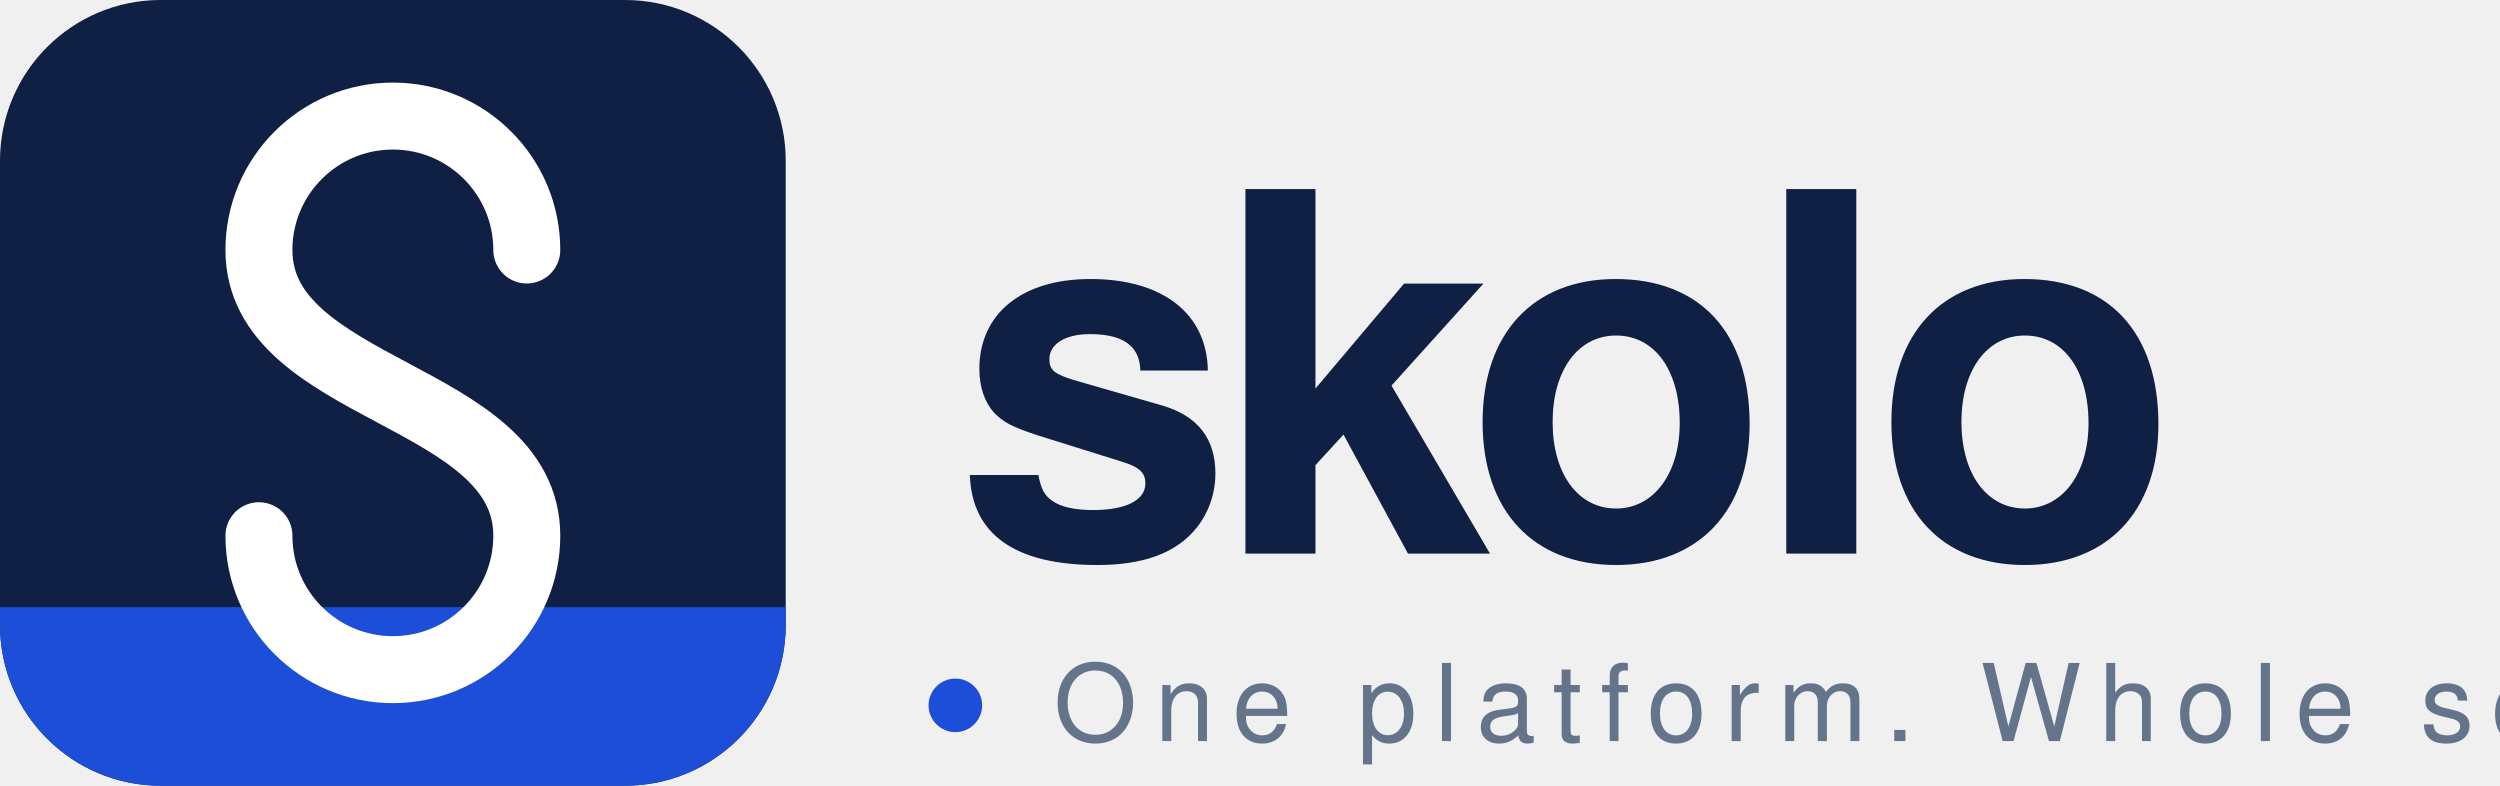
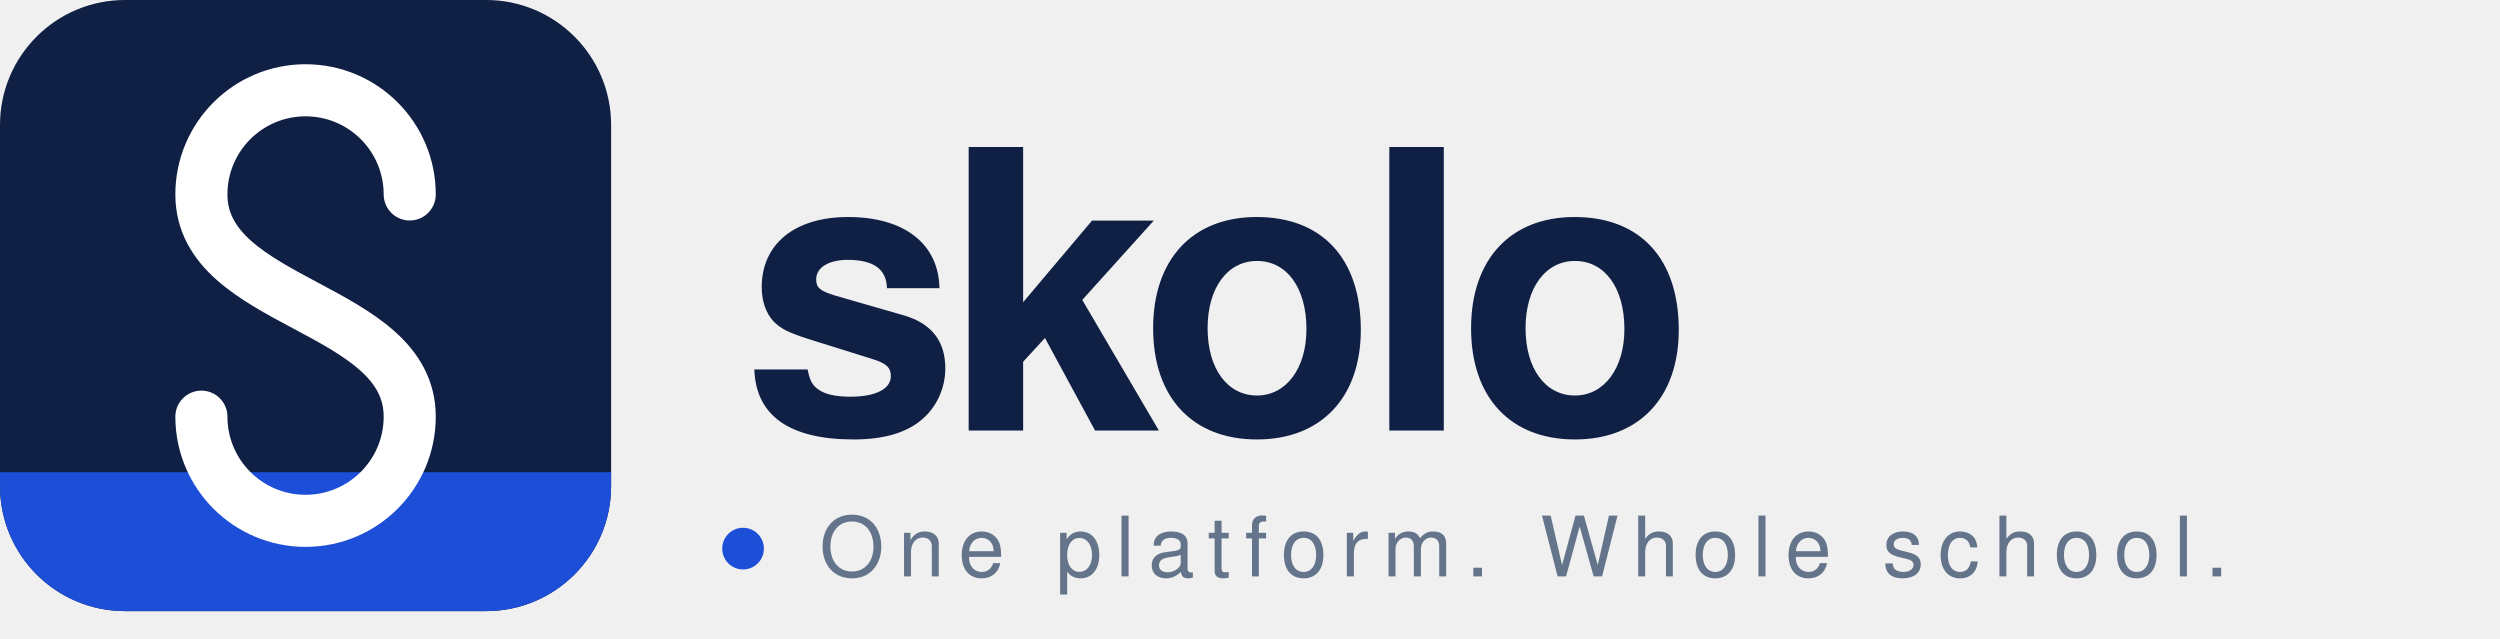
- <svg xmlns="http://www.w3.org/2000/svg" width="280" height="88" viewBox="0 0 280 88">
+ <svg xmlns="http://www.w3.org/2000/svg" width="360" height="92" viewBox="0 0 360 92">
  <rect x="0" y="0" width="88" height="88" rx="18" fill="#0f2044" />
  <clipPath id="iconClip">
    <rect x="0" y="0" width="88" height="88" rx="18" />
  </clipPath>
  <rect x="0" y="68" width="88" height="20" fill="#1d4ed8" clip-path="url(#iconClip)" />
  <path d="M59 28 A15 15 0 0 0 29 28 C29 44 59 44 59 60 A15 15 0 0 1 29 60" fill="none" stroke="#ffffff" stroke-width="7.5" stroke-linecap="round" clip-path="url(#iconClip)" />
  <text x="107" y="62" font-family="-apple-system,BlinkMacSystemFont,'Segoe UI',Helvetica,Arial,sans-serif" font-size="56" font-weight="800" fill="#0f2044" letter-spacing="-2">skolo</text>
  <circle cx="107" cy="79" r="3" fill="#1d4ed8" />
  <text x="118" y="83" font-family="-apple-system,BlinkMacSystemFont,'Segoe UI',Helvetica,Arial,sans-serif" font-size="12" font-weight="400" fill="#64748b" letter-spacing="2">One platform. Whole school.</text>
</svg>
